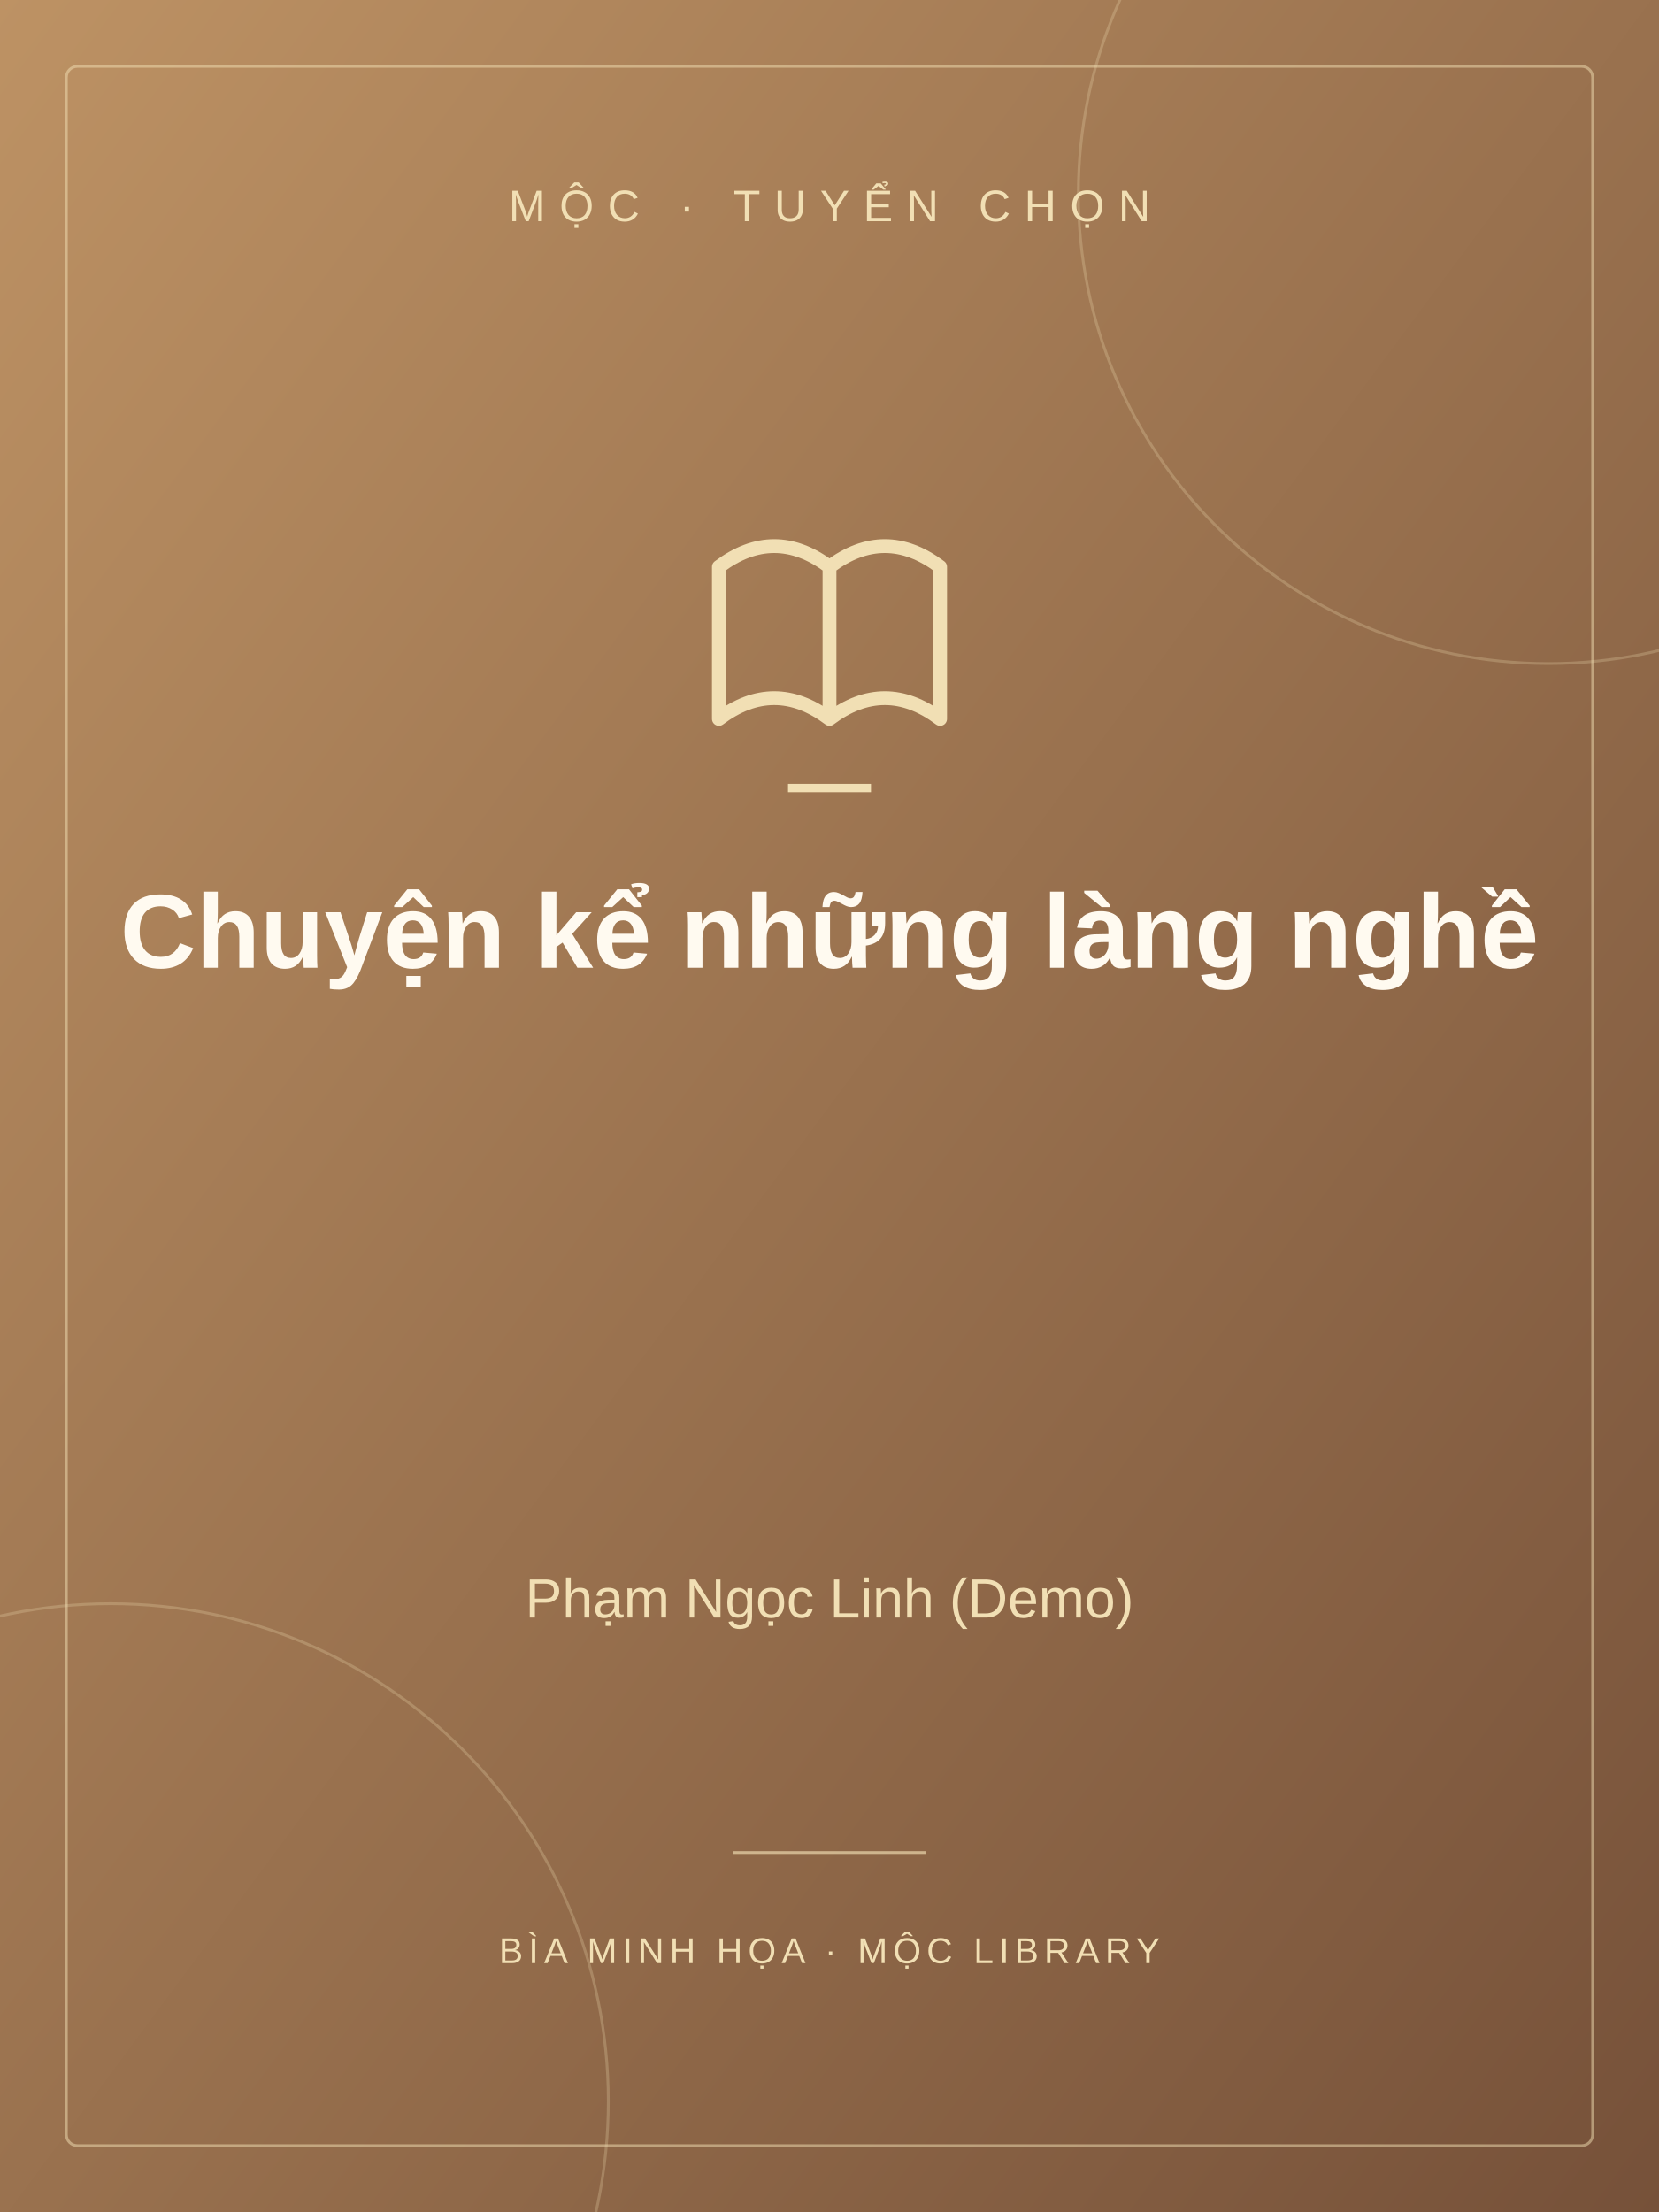
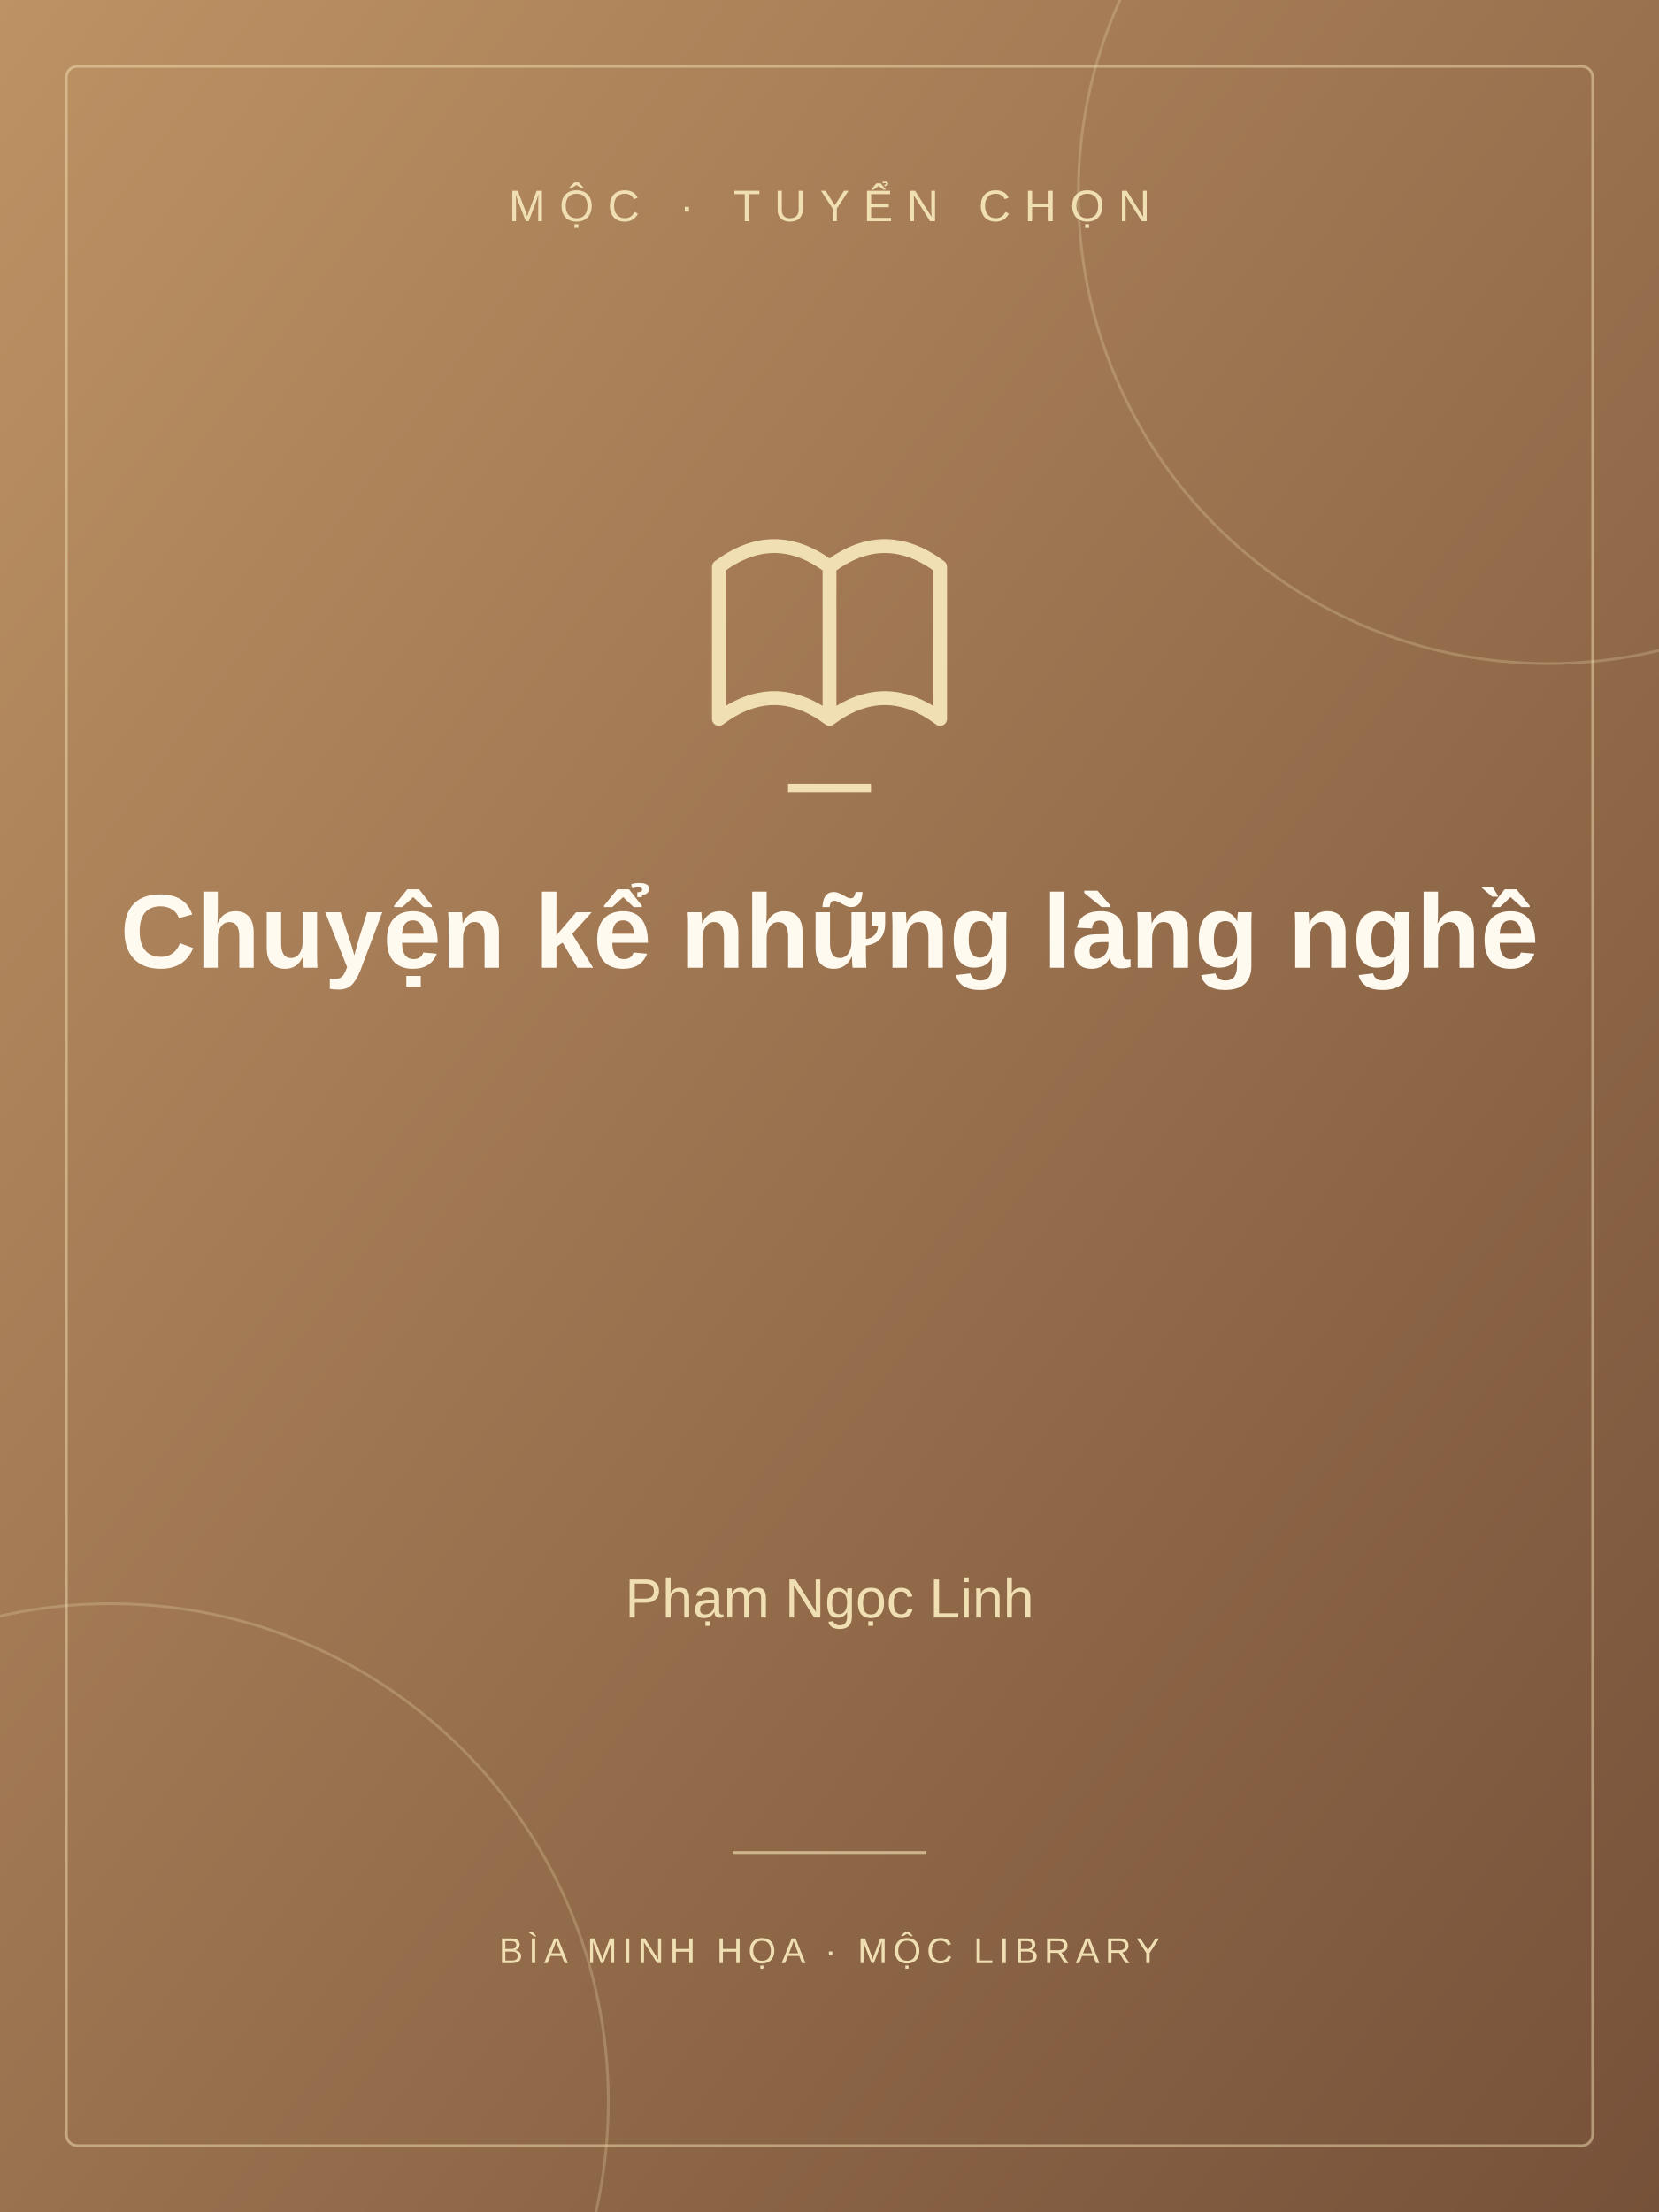
<svg xmlns="http://www.w3.org/2000/svg" width="600" height="800" viewBox="0 0 600 800">
  <defs>
    <linearGradient id="bg" x2="1" y2="1">
      <stop stop-color="#bd9264" />
      <stop offset="1" stop-color="#765139" />
    </linearGradient>
  </defs>
  <rect width="600" height="800" fill="url(#bg)" />
  <rect x="24" y="24" width="552" height="752" rx="4" fill="none" stroke="#f1dfb4" opacity=".5" />
  <circle cx="560" cy="70" r="170" fill="none" stroke="#f1dfb4" opacity=".25" />
  <circle cx="40" cy="760" r="180" fill="none" stroke="#f1dfb4" opacity=".25" />
  <path d="M260 205Q280 190 300 205Q320 190 340 205V260Q320 245 300 260Q280 245 260 260Z M300 205V260" fill="none" stroke="#f1dfb4" stroke-width="5" stroke-linejoin="round" />
  <path d="M285 285H315" stroke="#f1dfb4" stroke-width="3" />
  <text x="300" y="80" text-anchor="middle" font-family="Arial,sans-serif" fill="#f1dfb4" font-size="16" letter-spacing="5">MỘC · TUYỂN CHỌN</text>
  <text x="300" y="350" text-anchor="middle" font-family="Arial,sans-serif" font-weight="700" font-size="38" fill="#fffaf0">
    <tspan x="300" dy="0">Chuyện kể những làng nghề</tspan>
  </text>
-   <text x="300" y="585" text-anchor="middle" font-family="Arial,sans-serif" font-size="20" fill="#f1dfb4">Phạm Ngọc Linh (Demo)</text>
+   <text x="300" y="585" text-anchor="middle" font-family="Arial,sans-serif" font-size="20" fill="#f1dfb4">Phạm Ngọc Linh</text>
  <path d="M265 670H335" stroke="#f1dfb4" opacity=".65" />
  <text x="300" y="710" text-anchor="middle" font-family="Arial,sans-serif" fill="#f1dfb4" font-size="13" letter-spacing="2">BÌA MINH HỌA · MỘC LIBRARY</text>
</svg>
